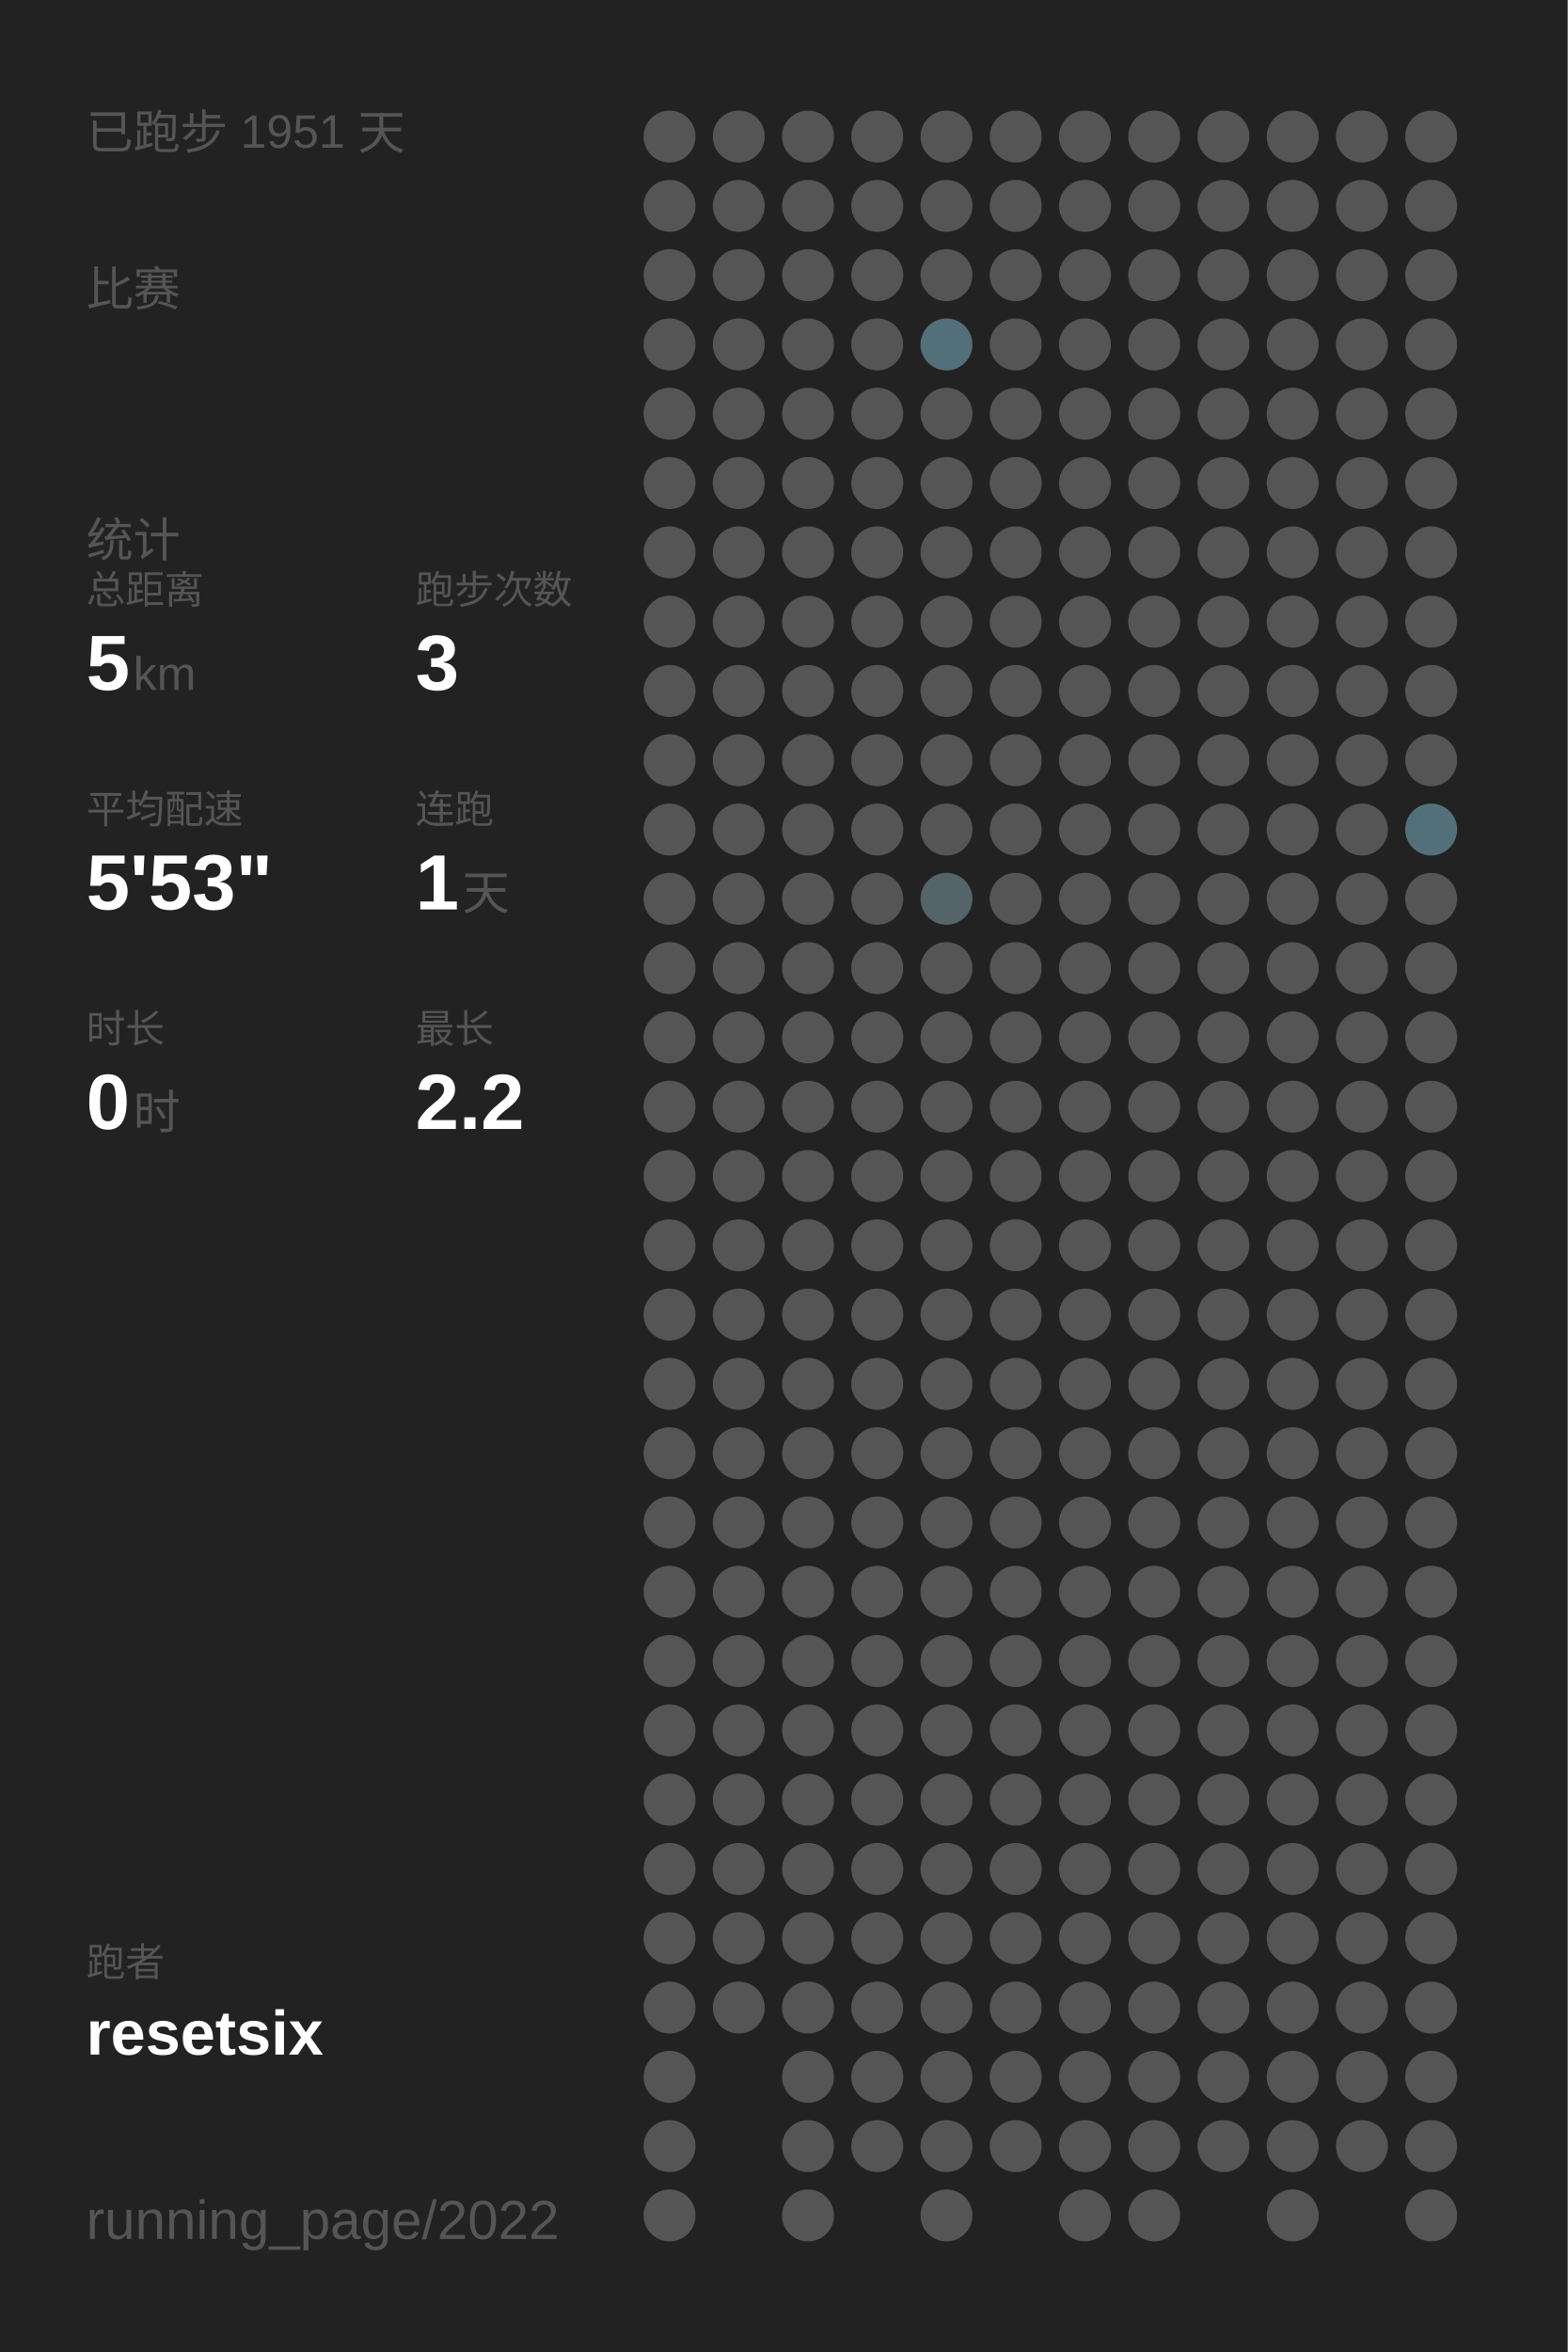
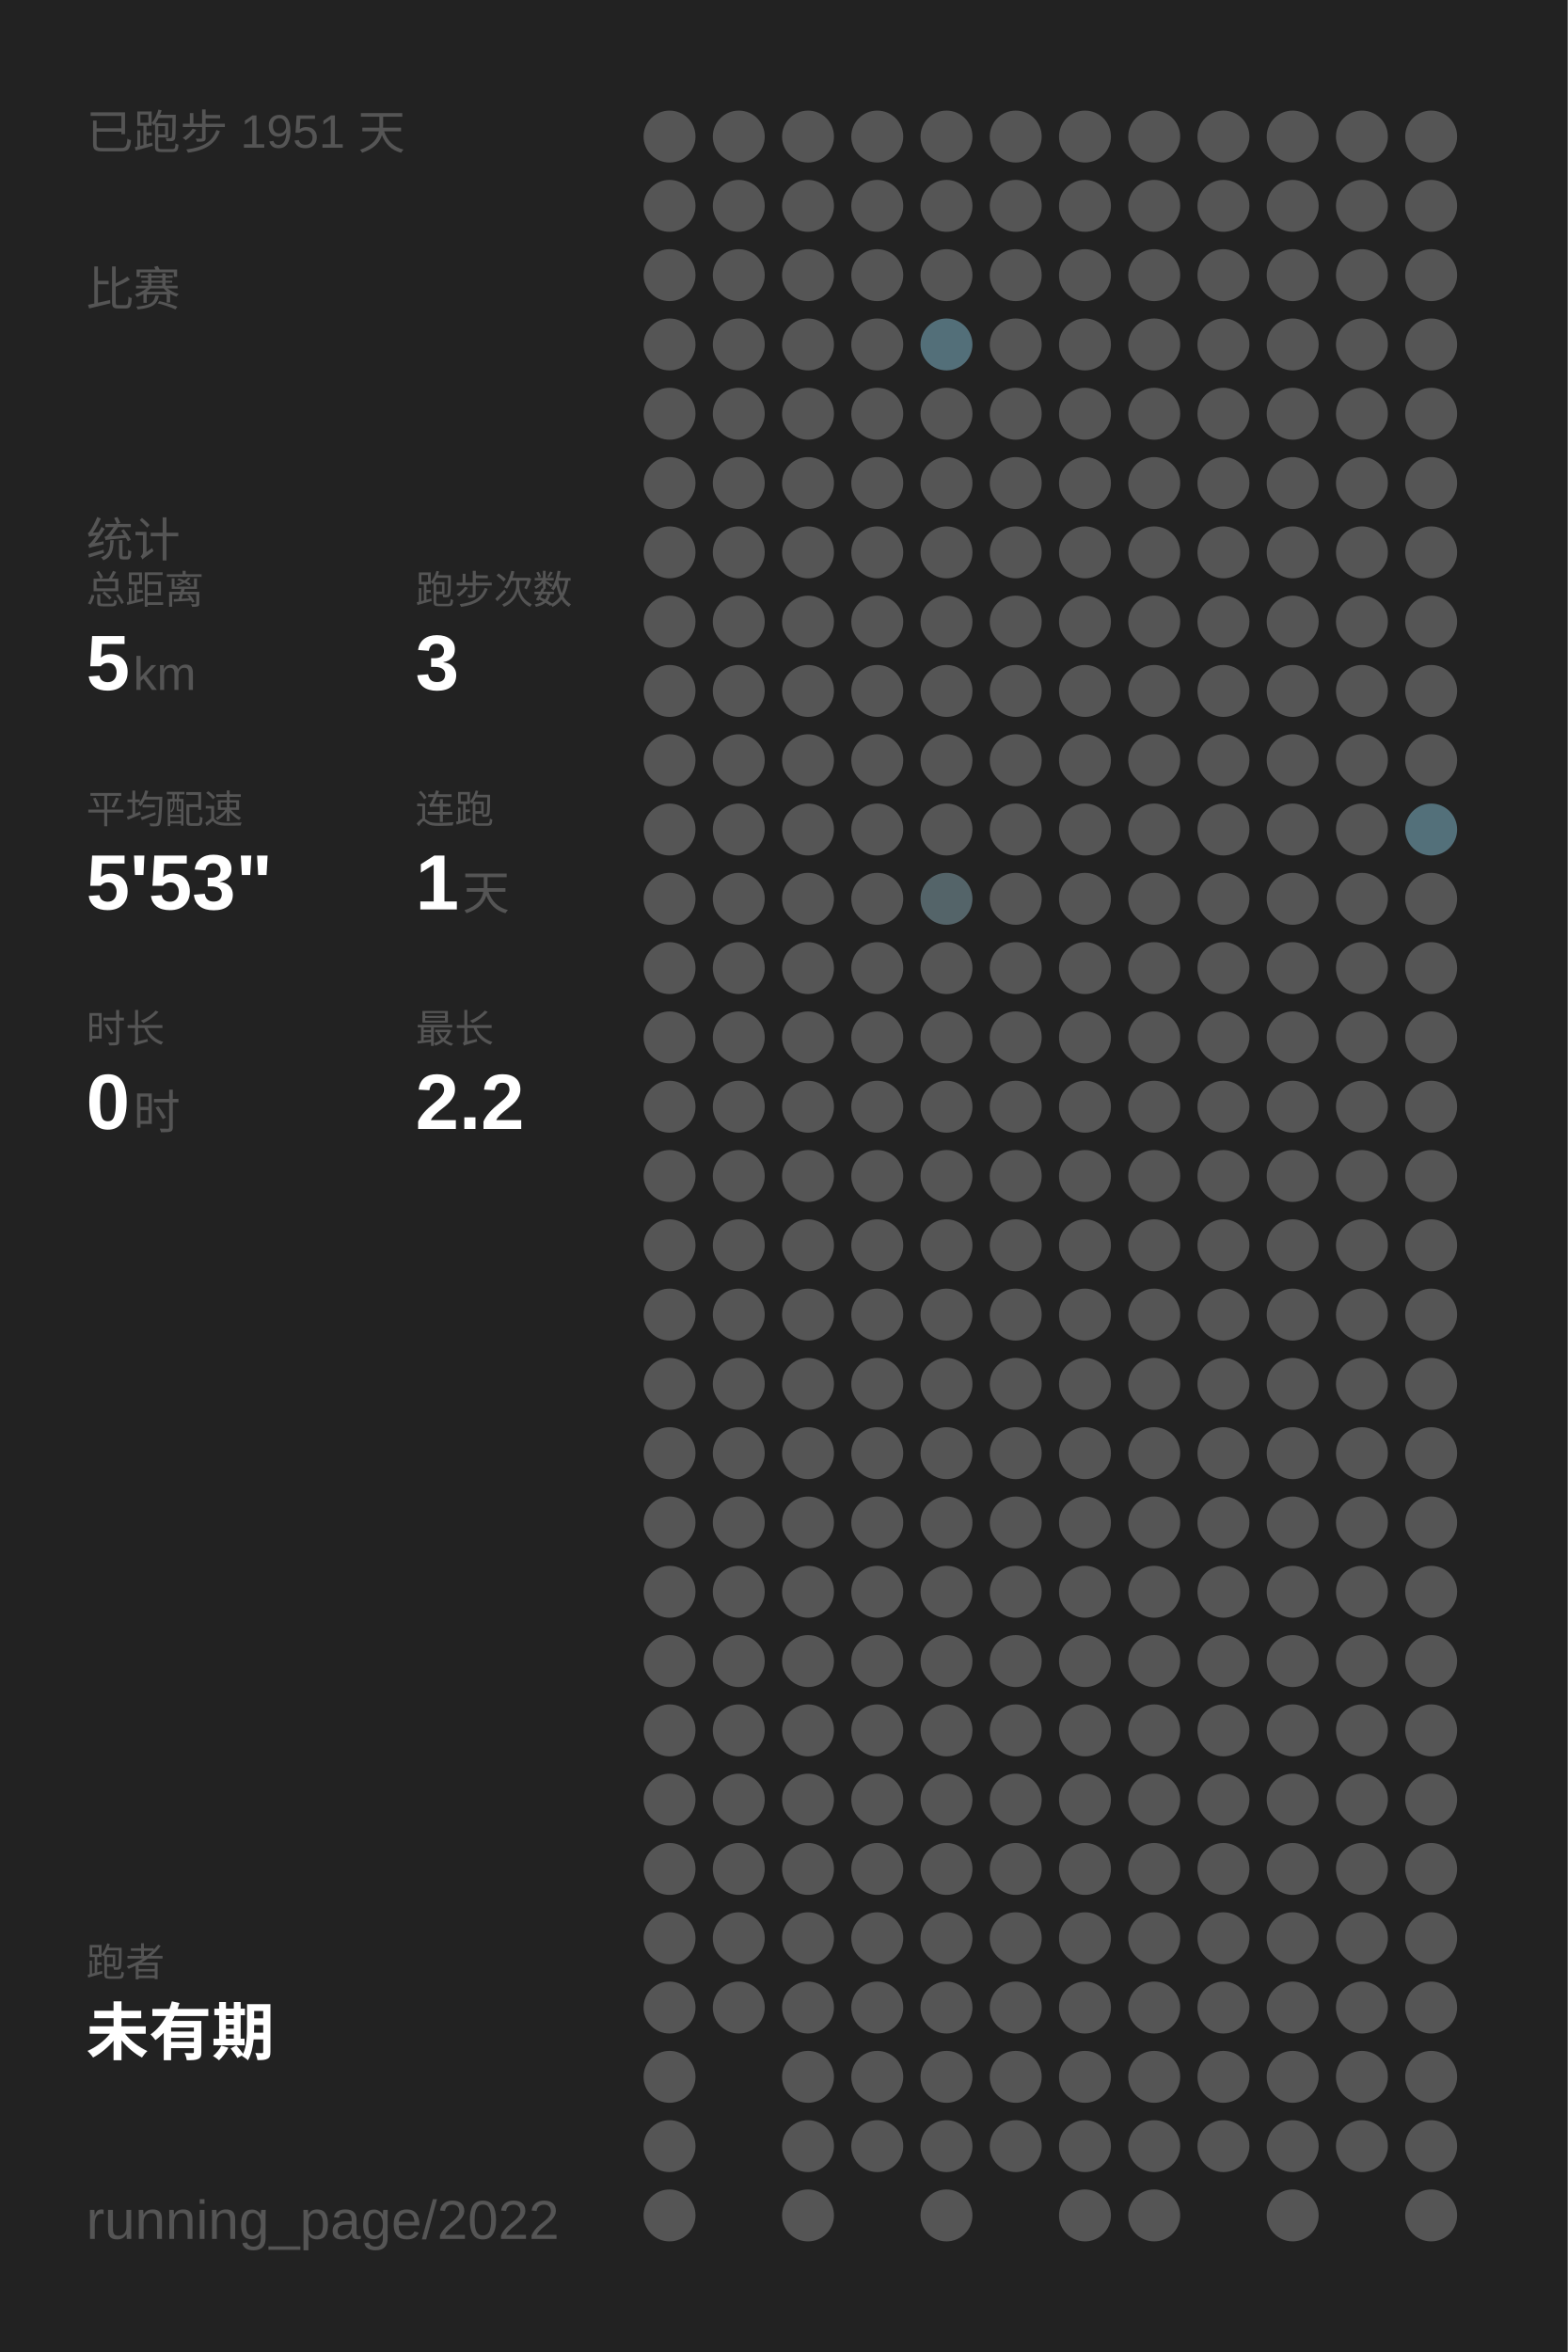
<svg xmlns="http://www.w3.org/2000/svg" baseProfile="full" height="300mm" version="1.1" viewBox="0,0,200,300" width="200mm">
  <defs />
  <rect fill="#222222" height="300" width="200" x="0" y="0" />
  <text fill="#555555" style="font-size:6px; font-family:Arial;" x="11" y="19">已跑步 1951 天</text>
  <text fill="#555555" style="font-size:6px; font-family:Arial;" x="11" y="39">比赛</text>
  <text fill="#555555" style="font-size:6px; font-family:Arial;" x="11" y="71">统计</text>
  <text fill="#555555" style="font-size:5px; font-family:Arial;" x="11" y="77">总距离</text>
  <text fill="#FFFFFF" style="font-size:10px; font-family:Arial; font-weight:bold;" x="11" y="88">5</text>
  <text fill="#555555" style="font-size:6px; font-family:Arial;" x="17" y="88">km</text>
  <text fill="#555555" style="font-size:5px; font-family:Arial;" x="53" y="77">跑步次数</text>
  <text fill="#FFFFFF" style="font-size:10px; font-family:Arial; font-weight:bold;" x="53" y="88">3</text>
  <text fill="#555555" style="font-size:5px; font-family:Arial;" x="11" y="105">平均配速</text>
  <text fill="#FFFFFF" style="font-size:10px; font-family:Arial; font-weight:bold;" x="11" y="116">5'53"</text>
  <text fill="#555555" style="font-size:5px; font-family:Arial;" x="53" y="105">连跑</text>
  <text fill="#FFFFFF" style="font-size:10px; font-family:Arial; font-weight:bold;" x="53" y="116">1</text>
  <text fill="#555555" style="font-size:6px; font-family:Arial;" x="59" y="116">天</text>
  <text fill="#555555" style="font-size:5px; font-family:Arial;" x="11" y="133">时长</text>
  <text fill="#FFFFFF" style="font-size:10px; font-family:Arial; font-weight:bold;" x="11" y="144">0</text>
  <text fill="#555555" style="font-size:6px; font-family:Arial;" x="17" y="144">时</text>
  <text fill="#555555" style="font-size:5px; font-family:Arial;" x="53" y="133">最长</text>
  <text fill="#FFFFFF" style="font-size:10px; font-family:Arial; font-weight:bold;" x="53" y="144">2.2</text>
  <text fill="#555555" style="font-size:5px; font-family:Arial;" x="11" y="252.065">跑者</text>
-   <text fill="#FFFFFF" style="font-size:8px; font-family:Arial; font-weight:bold;" x="11" y="262.065">resetsix</text>
+   <text fill="#FFFFFF" style="font-size:8px; font-family:Arial; font-weight:bold;" x="11" y="262.065">未有期</text>
  <text fill="#555555" style="font-size:7px; font-family:Arial;" x="11" y="285.581">running_page/2022</text>
  <circle cx="85.417" cy="17.419" fill="#555555" r="3.312" />
  <circle cx="85.417" cy="26.258" fill="#555555" r="3.312" />
  <circle cx="85.417" cy="35.097" fill="#555555" r="3.312" />
  <circle cx="85.417" cy="43.935" fill="#555555" r="3.312" />
  <circle cx="85.417" cy="52.774" fill="#555555" r="3.312" />
  <circle cx="85.417" cy="61.613" fill="#555555" r="3.312" />
  <circle cx="85.417" cy="70.452" fill="#555555" r="3.312" />
  <circle cx="85.417" cy="79.29" fill="#555555" r="3.312" />
  <circle cx="85.417" cy="88.129" fill="#555555" r="3.312" />
  <circle cx="85.417" cy="96.968" fill="#555555" r="3.312" />
  <circle cx="85.417" cy="105.806" fill="#555555" r="3.312" />
  <circle cx="85.417" cy="114.645" fill="#555555" r="3.312" />
  <circle cx="85.417" cy="123.484" fill="#555555" r="3.312" />
  <circle cx="85.417" cy="132.323" fill="#555555" r="3.312" />
  <circle cx="85.417" cy="141.161" fill="#555555" r="3.312" />
  <circle cx="85.417" cy="150" fill="#555555" r="3.312" />
  <circle cx="85.417" cy="158.839" fill="#555555" r="3.312" />
  <circle cx="85.417" cy="167.677" fill="#555555" r="3.312" />
  <circle cx="85.417" cy="176.516" fill="#555555" r="3.312" />
  <circle cx="85.417" cy="185.355" fill="#555555" r="3.312" />
  <circle cx="85.417" cy="194.194" fill="#555555" r="3.312" />
  <circle cx="85.417" cy="203.032" fill="#555555" r="3.312" />
  <circle cx="85.417" cy="211.871" fill="#555555" r="3.312" />
  <circle cx="85.417" cy="220.71" fill="#555555" r="3.312" />
  <circle cx="85.417" cy="229.548" fill="#555555" r="3.312" />
  <circle cx="85.417" cy="238.387" fill="#555555" r="3.312" />
  <circle cx="85.417" cy="247.226" fill="#555555" r="3.312" />
  <circle cx="85.417" cy="256.065" fill="#555555" r="3.312" />
  <circle cx="85.417" cy="264.903" fill="#555555" r="3.312" />
  <circle cx="85.417" cy="273.742" fill="#555555" r="3.312" />
  <circle cx="85.417" cy="282.581" fill="#555555" r="3.312" />
  <circle cx="94.25" cy="17.419" fill="#555555" r="3.312" />
  <circle cx="94.25" cy="26.258" fill="#555555" r="3.312" />
  <circle cx="94.25" cy="35.097" fill="#555555" r="3.312" />
  <circle cx="94.25" cy="43.935" fill="#555555" r="3.312" />
  <circle cx="94.25" cy="52.774" fill="#555555" r="3.312" />
  <circle cx="94.25" cy="61.613" fill="#555555" r="3.312" />
  <circle cx="94.25" cy="70.452" fill="#555555" r="3.312" />
  <circle cx="94.25" cy="79.29" fill="#555555" r="3.312" />
  <circle cx="94.25" cy="88.129" fill="#555555" r="3.312" />
  <circle cx="94.25" cy="96.968" fill="#555555" r="3.312" />
  <circle cx="94.25" cy="105.806" fill="#555555" r="3.312" />
  <circle cx="94.25" cy="114.645" fill="#555555" r="3.312" />
  <circle cx="94.25" cy="123.484" fill="#555555" r="3.312" />
  <circle cx="94.25" cy="132.323" fill="#555555" r="3.312" />
  <circle cx="94.25" cy="141.161" fill="#555555" r="3.312" />
  <circle cx="94.25" cy="150" fill="#555555" r="3.312" />
  <circle cx="94.25" cy="158.839" fill="#555555" r="3.312" />
  <circle cx="94.25" cy="167.677" fill="#555555" r="3.312" />
  <circle cx="94.25" cy="176.516" fill="#555555" r="3.312" />
  <circle cx="94.25" cy="185.355" fill="#555555" r="3.312" />
  <circle cx="94.25" cy="194.194" fill="#555555" r="3.312" />
  <circle cx="94.25" cy="203.032" fill="#555555" r="3.312" />
  <circle cx="94.25" cy="211.871" fill="#555555" r="3.312" />
  <circle cx="94.25" cy="220.71" fill="#555555" r="3.312" />
  <circle cx="94.25" cy="229.548" fill="#555555" r="3.312" />
  <circle cx="94.25" cy="238.387" fill="#555555" r="3.312" />
  <circle cx="94.25" cy="247.226" fill="#555555" r="3.312" />
  <circle cx="94.25" cy="256.065" fill="#555555" r="3.312" />
  <circle cx="103.083" cy="17.419" fill="#555555" r="3.312" />
  <circle cx="103.083" cy="26.258" fill="#555555" r="3.312" />
  <circle cx="103.083" cy="35.097" fill="#555555" r="3.312" />
  <circle cx="103.083" cy="43.935" fill="#555555" r="3.312" />
  <circle cx="103.083" cy="52.774" fill="#555555" r="3.312" />
  <circle cx="103.083" cy="61.613" fill="#555555" r="3.312" />
  <circle cx="103.083" cy="70.452" fill="#555555" r="3.312" />
  <circle cx="103.083" cy="79.29" fill="#555555" r="3.312" />
  <circle cx="103.083" cy="88.129" fill="#555555" r="3.312" />
  <circle cx="103.083" cy="96.968" fill="#555555" r="3.312" />
  <circle cx="103.083" cy="105.806" fill="#555555" r="3.312" />
  <circle cx="103.083" cy="114.645" fill="#555555" r="3.312" />
  <circle cx="103.083" cy="123.484" fill="#555555" r="3.312" />
  <circle cx="103.083" cy="132.323" fill="#555555" r="3.312" />
  <circle cx="103.083" cy="141.161" fill="#555555" r="3.312" />
  <circle cx="103.083" cy="150" fill="#555555" r="3.312" />
  <circle cx="103.083" cy="158.839" fill="#555555" r="3.312" />
  <circle cx="103.083" cy="167.677" fill="#555555" r="3.312" />
  <circle cx="103.083" cy="176.516" fill="#555555" r="3.312" />
  <circle cx="103.083" cy="185.355" fill="#555555" r="3.312" />
  <circle cx="103.083" cy="194.194" fill="#555555" r="3.312" />
  <circle cx="103.083" cy="203.032" fill="#555555" r="3.312" />
  <circle cx="103.083" cy="211.871" fill="#555555" r="3.312" />
  <circle cx="103.083" cy="220.71" fill="#555555" r="3.312" />
  <circle cx="103.083" cy="229.548" fill="#555555" r="3.312" />
  <circle cx="103.083" cy="238.387" fill="#555555" r="3.312" />
  <circle cx="103.083" cy="247.226" fill="#555555" r="3.312" />
  <circle cx="103.083" cy="256.065" fill="#555555" r="3.312" />
  <circle cx="103.083" cy="264.903" fill="#555555" r="3.312" />
  <circle cx="103.083" cy="273.742" fill="#555555" r="3.312" />
  <circle cx="103.083" cy="282.581" fill="#555555" r="3.312" />
  <circle cx="111.917" cy="17.419" fill="#555555" r="3.312" />
  <circle cx="111.917" cy="26.258" fill="#555555" r="3.312" />
  <circle cx="111.917" cy="35.097" fill="#555555" r="3.312" />
  <circle cx="111.917" cy="43.935" fill="#555555" r="3.312" />
  <circle cx="111.917" cy="52.774" fill="#555555" r="3.312" />
  <circle cx="111.917" cy="61.613" fill="#555555" r="3.312" />
  <circle cx="111.917" cy="70.452" fill="#555555" r="3.312" />
  <circle cx="111.917" cy="79.29" fill="#555555" r="3.312" />
  <circle cx="111.917" cy="88.129" fill="#555555" r="3.312" />
  <circle cx="111.917" cy="96.968" fill="#555555" r="3.312" />
  <circle cx="111.917" cy="105.806" fill="#555555" r="3.312" />
  <circle cx="111.917" cy="114.645" fill="#555555" r="3.312" />
  <circle cx="111.917" cy="123.484" fill="#555555" r="3.312" />
  <circle cx="111.917" cy="132.323" fill="#555555" r="3.312" />
  <circle cx="111.917" cy="141.161" fill="#555555" r="3.312" />
  <circle cx="111.917" cy="150" fill="#555555" r="3.312" />
  <circle cx="111.917" cy="158.839" fill="#555555" r="3.312" />
  <circle cx="111.917" cy="167.677" fill="#555555" r="3.312" />
  <circle cx="111.917" cy="176.516" fill="#555555" r="3.312" />
  <circle cx="111.917" cy="185.355" fill="#555555" r="3.312" />
  <circle cx="111.917" cy="194.194" fill="#555555" r="3.312" />
  <circle cx="111.917" cy="203.032" fill="#555555" r="3.312" />
  <circle cx="111.917" cy="211.871" fill="#555555" r="3.312" />
  <circle cx="111.917" cy="220.71" fill="#555555" r="3.312" />
  <circle cx="111.917" cy="229.548" fill="#555555" r="3.312" />
  <circle cx="111.917" cy="238.387" fill="#555555" r="3.312" />
  <circle cx="111.917" cy="247.226" fill="#555555" r="3.312" />
  <circle cx="111.917" cy="256.065" fill="#555555" r="3.312" />
  <circle cx="111.917" cy="264.903" fill="#555555" r="3.312" />
  <circle cx="111.917" cy="273.742" fill="#555555" r="3.312" />
  <circle cx="120.75" cy="17.419" fill="#555555" r="3.312" />
  <circle cx="120.75" cy="26.258" fill="#555555" r="3.312" />
  <circle cx="120.75" cy="35.097" fill="#555555" r="3.312" />
  <circle cx="120.75" cy="43.935" fill="#536f79" r="3.312" />
  <circle cx="120.75" cy="52.774" fill="#555555" r="3.312" />
  <circle cx="120.75" cy="61.613" fill="#555555" r="3.312" />
  <circle cx="120.75" cy="70.452" fill="#555555" r="3.312" />
  <circle cx="120.75" cy="79.29" fill="#555555" r="3.312" />
  <circle cx="120.75" cy="88.129" fill="#555555" r="3.312" />
  <circle cx="120.75" cy="96.968" fill="#555555" r="3.312" />
  <circle cx="120.75" cy="105.806" fill="#555555" r="3.312" />
  <circle cx="120.75" cy="114.645" fill="#546469" r="3.312" />
  <circle cx="120.75" cy="123.484" fill="#555555" r="3.312" />
  <circle cx="120.75" cy="132.323" fill="#555555" r="3.312" />
  <circle cx="120.75" cy="141.161" fill="#555555" r="3.312" />
  <circle cx="120.75" cy="150" fill="#555555" r="3.312" />
  <circle cx="120.75" cy="158.839" fill="#555555" r="3.312" />
  <circle cx="120.75" cy="167.677" fill="#555555" r="3.312" />
  <circle cx="120.75" cy="176.516" fill="#555555" r="3.312" />
  <circle cx="120.75" cy="185.355" fill="#555555" r="3.312" />
  <circle cx="120.75" cy="194.194" fill="#555555" r="3.312" />
  <circle cx="120.75" cy="203.032" fill="#555555" r="3.312" />
  <circle cx="120.75" cy="211.871" fill="#555555" r="3.312" />
  <circle cx="120.75" cy="220.71" fill="#555555" r="3.312" />
  <circle cx="120.75" cy="229.548" fill="#555555" r="3.312" />
  <circle cx="120.75" cy="238.387" fill="#555555" r="3.312" />
  <circle cx="120.75" cy="247.226" fill="#555555" r="3.312" />
  <circle cx="120.75" cy="256.065" fill="#555555" r="3.312" />
  <circle cx="120.75" cy="264.903" fill="#555555" r="3.312" />
  <circle cx="120.75" cy="273.742" fill="#555555" r="3.312" />
  <circle cx="120.75" cy="282.581" fill="#555555" r="3.312" />
  <circle cx="129.583" cy="17.419" fill="#555555" r="3.312" />
  <circle cx="129.583" cy="26.258" fill="#555555" r="3.312" />
  <circle cx="129.583" cy="35.097" fill="#555555" r="3.312" />
  <circle cx="129.583" cy="43.935" fill="#555555" r="3.312" />
  <circle cx="129.583" cy="52.774" fill="#555555" r="3.312" />
  <circle cx="129.583" cy="61.613" fill="#555555" r="3.312" />
  <circle cx="129.583" cy="70.452" fill="#555555" r="3.312" />
  <circle cx="129.583" cy="79.29" fill="#555555" r="3.312" />
  <circle cx="129.583" cy="88.129" fill="#555555" r="3.312" />
  <circle cx="129.583" cy="96.968" fill="#555555" r="3.312" />
  <circle cx="129.583" cy="105.806" fill="#555555" r="3.312" />
  <circle cx="129.583" cy="114.645" fill="#555555" r="3.312" />
  <circle cx="129.583" cy="123.484" fill="#555555" r="3.312" />
  <circle cx="129.583" cy="132.323" fill="#555555" r="3.312" />
  <circle cx="129.583" cy="141.161" fill="#555555" r="3.312" />
  <circle cx="129.583" cy="150" fill="#555555" r="3.312" />
  <circle cx="129.583" cy="158.839" fill="#555555" r="3.312" />
  <circle cx="129.583" cy="167.677" fill="#555555" r="3.312" />
  <circle cx="129.583" cy="176.516" fill="#555555" r="3.312" />
  <circle cx="129.583" cy="185.355" fill="#555555" r="3.312" />
  <circle cx="129.583" cy="194.194" fill="#555555" r="3.312" />
  <circle cx="129.583" cy="203.032" fill="#555555" r="3.312" />
  <circle cx="129.583" cy="211.871" fill="#555555" r="3.312" />
  <circle cx="129.583" cy="220.71" fill="#555555" r="3.312" />
  <circle cx="129.583" cy="229.548" fill="#555555" r="3.312" />
  <circle cx="129.583" cy="238.387" fill="#555555" r="3.312" />
  <circle cx="129.583" cy="247.226" fill="#555555" r="3.312" />
  <circle cx="129.583" cy="256.065" fill="#555555" r="3.312" />
  <circle cx="129.583" cy="264.903" fill="#555555" r="3.312" />
  <circle cx="129.583" cy="273.742" fill="#555555" r="3.312" />
  <circle cx="138.417" cy="17.419" fill="#555555" r="3.312" />
  <circle cx="138.417" cy="26.258" fill="#555555" r="3.312" />
  <circle cx="138.417" cy="35.097" fill="#555555" r="3.312" />
  <circle cx="138.417" cy="43.935" fill="#555555" r="3.312" />
  <circle cx="138.417" cy="52.774" fill="#555555" r="3.312" />
  <circle cx="138.417" cy="61.613" fill="#555555" r="3.312" />
  <circle cx="138.417" cy="70.452" fill="#555555" r="3.312" />
  <circle cx="138.417" cy="79.29" fill="#555555" r="3.312" />
  <circle cx="138.417" cy="88.129" fill="#555555" r="3.312" />
  <circle cx="138.417" cy="96.968" fill="#555555" r="3.312" />
  <circle cx="138.417" cy="105.806" fill="#555555" r="3.312" />
  <circle cx="138.417" cy="114.645" fill="#555555" r="3.312" />
  <circle cx="138.417" cy="123.484" fill="#555555" r="3.312" />
  <circle cx="138.417" cy="132.323" fill="#555555" r="3.312" />
  <circle cx="138.417" cy="141.161" fill="#555555" r="3.312" />
  <circle cx="138.417" cy="150" fill="#555555" r="3.312" />
  <circle cx="138.417" cy="158.839" fill="#555555" r="3.312" />
  <circle cx="138.417" cy="167.677" fill="#555555" r="3.312" />
  <circle cx="138.417" cy="176.516" fill="#555555" r="3.312" />
  <circle cx="138.417" cy="185.355" fill="#555555" r="3.312" />
  <circle cx="138.417" cy="194.194" fill="#555555" r="3.312" />
  <circle cx="138.417" cy="203.032" fill="#555555" r="3.312" />
  <circle cx="138.417" cy="211.871" fill="#555555" r="3.312" />
  <circle cx="138.417" cy="220.71" fill="#555555" r="3.312" />
  <circle cx="138.417" cy="229.548" fill="#555555" r="3.312" />
  <circle cx="138.417" cy="238.387" fill="#555555" r="3.312" />
  <circle cx="138.417" cy="247.226" fill="#555555" r="3.312" />
  <circle cx="138.417" cy="256.065" fill="#555555" r="3.312" />
  <circle cx="138.417" cy="264.903" fill="#555555" r="3.312" />
  <circle cx="138.417" cy="273.742" fill="#555555" r="3.312" />
  <circle cx="138.417" cy="282.581" fill="#555555" r="3.312" />
  <circle cx="147.25" cy="17.419" fill="#555555" r="3.312" />
  <circle cx="147.25" cy="26.258" fill="#555555" r="3.312" />
  <circle cx="147.25" cy="35.097" fill="#555555" r="3.312" />
  <circle cx="147.25" cy="43.935" fill="#555555" r="3.312" />
  <circle cx="147.25" cy="52.774" fill="#555555" r="3.312" />
  <circle cx="147.25" cy="61.613" fill="#555555" r="3.312" />
  <circle cx="147.25" cy="70.452" fill="#555555" r="3.312" />
  <circle cx="147.25" cy="79.29" fill="#555555" r="3.312" />
  <circle cx="147.25" cy="88.129" fill="#555555" r="3.312" />
  <circle cx="147.25" cy="96.968" fill="#555555" r="3.312" />
  <circle cx="147.25" cy="105.806" fill="#555555" r="3.312" />
  <circle cx="147.25" cy="114.645" fill="#555555" r="3.312" />
  <circle cx="147.25" cy="123.484" fill="#555555" r="3.312" />
  <circle cx="147.25" cy="132.323" fill="#555555" r="3.312" />
  <circle cx="147.25" cy="141.161" fill="#555555" r="3.312" />
  <circle cx="147.25" cy="150" fill="#555555" r="3.312" />
  <circle cx="147.25" cy="158.839" fill="#555555" r="3.312" />
  <circle cx="147.25" cy="167.677" fill="#555555" r="3.312" />
  <circle cx="147.25" cy="176.516" fill="#555555" r="3.312" />
  <circle cx="147.25" cy="185.355" fill="#555555" r="3.312" />
  <circle cx="147.25" cy="194.194" fill="#555555" r="3.312" />
  <circle cx="147.25" cy="203.032" fill="#555555" r="3.312" />
  <circle cx="147.25" cy="211.871" fill="#555555" r="3.312" />
  <circle cx="147.25" cy="220.71" fill="#555555" r="3.312" />
  <circle cx="147.25" cy="229.548" fill="#555555" r="3.312" />
  <circle cx="147.25" cy="238.387" fill="#555555" r="3.312" />
  <circle cx="147.25" cy="247.226" fill="#555555" r="3.312" />
  <circle cx="147.25" cy="256.065" fill="#555555" r="3.312" />
  <circle cx="147.25" cy="264.903" fill="#555555" r="3.312" />
  <circle cx="147.25" cy="273.742" fill="#555555" r="3.312" />
  <circle cx="147.25" cy="282.581" fill="#555555" r="3.312" />
  <circle cx="156.083" cy="17.419" fill="#555555" r="3.312" />
  <circle cx="156.083" cy="26.258" fill="#555555" r="3.312" />
  <circle cx="156.083" cy="35.097" fill="#555555" r="3.312" />
  <circle cx="156.083" cy="43.935" fill="#555555" r="3.312" />
  <circle cx="156.083" cy="52.774" fill="#555555" r="3.312" />
  <circle cx="156.083" cy="61.613" fill="#555555" r="3.312" />
  <circle cx="156.083" cy="70.452" fill="#555555" r="3.312" />
  <circle cx="156.083" cy="79.29" fill="#555555" r="3.312" />
  <circle cx="156.083" cy="88.129" fill="#555555" r="3.312" />
  <circle cx="156.083" cy="96.968" fill="#555555" r="3.312" />
  <circle cx="156.083" cy="105.806" fill="#555555" r="3.312" />
  <circle cx="156.083" cy="114.645" fill="#555555" r="3.312" />
  <circle cx="156.083" cy="123.484" fill="#555555" r="3.312" />
  <circle cx="156.083" cy="132.323" fill="#555555" r="3.312" />
  <circle cx="156.083" cy="141.161" fill="#555555" r="3.312" />
  <circle cx="156.083" cy="150" fill="#555555" r="3.312" />
  <circle cx="156.083" cy="158.839" fill="#555555" r="3.312" />
  <circle cx="156.083" cy="167.677" fill="#555555" r="3.312" />
  <circle cx="156.083" cy="176.516" fill="#555555" r="3.312" />
  <circle cx="156.083" cy="185.355" fill="#555555" r="3.312" />
  <circle cx="156.083" cy="194.194" fill="#555555" r="3.312" />
  <circle cx="156.083" cy="203.032" fill="#555555" r="3.312" />
  <circle cx="156.083" cy="211.871" fill="#555555" r="3.312" />
  <circle cx="156.083" cy="220.71" fill="#555555" r="3.312" />
  <circle cx="156.083" cy="229.548" fill="#555555" r="3.312" />
  <circle cx="156.083" cy="238.387" fill="#555555" r="3.312" />
  <circle cx="156.083" cy="247.226" fill="#555555" r="3.312" />
  <circle cx="156.083" cy="256.065" fill="#555555" r="3.312" />
  <circle cx="156.083" cy="264.903" fill="#555555" r="3.312" />
  <circle cx="156.083" cy="273.742" fill="#555555" r="3.312" />
  <circle cx="164.917" cy="17.419" fill="#555555" r="3.312" />
  <circle cx="164.917" cy="26.258" fill="#555555" r="3.312" />
  <circle cx="164.917" cy="35.097" fill="#555555" r="3.312" />
  <circle cx="164.917" cy="43.935" fill="#555555" r="3.312" />
  <circle cx="164.917" cy="52.774" fill="#555555" r="3.312" />
  <circle cx="164.917" cy="61.613" fill="#555555" r="3.312" />
  <circle cx="164.917" cy="70.452" fill="#555555" r="3.312" />
  <circle cx="164.917" cy="79.29" fill="#555555" r="3.312" />
  <circle cx="164.917" cy="88.129" fill="#555555" r="3.312" />
  <circle cx="164.917" cy="96.968" fill="#555555" r="3.312" />
  <circle cx="164.917" cy="105.806" fill="#555555" r="3.312" />
  <circle cx="164.917" cy="114.645" fill="#555555" r="3.312" />
  <circle cx="164.917" cy="123.484" fill="#555555" r="3.312" />
  <circle cx="164.917" cy="132.323" fill="#555555" r="3.312" />
  <circle cx="164.917" cy="141.161" fill="#555555" r="3.312" />
  <circle cx="164.917" cy="150" fill="#555555" r="3.312" />
  <circle cx="164.917" cy="158.839" fill="#555555" r="3.312" />
  <circle cx="164.917" cy="167.677" fill="#555555" r="3.312" />
  <circle cx="164.917" cy="176.516" fill="#555555" r="3.312" />
  <circle cx="164.917" cy="185.355" fill="#555555" r="3.312" />
  <circle cx="164.917" cy="194.194" fill="#555555" r="3.312" />
  <circle cx="164.917" cy="203.032" fill="#555555" r="3.312" />
  <circle cx="164.917" cy="211.871" fill="#555555" r="3.312" />
  <circle cx="164.917" cy="220.71" fill="#555555" r="3.312" />
  <circle cx="164.917" cy="229.548" fill="#555555" r="3.312" />
  <circle cx="164.917" cy="238.387" fill="#555555" r="3.312" />
  <circle cx="164.917" cy="247.226" fill="#555555" r="3.312" />
  <circle cx="164.917" cy="256.065" fill="#555555" r="3.312" />
  <circle cx="164.917" cy="264.903" fill="#555555" r="3.312" />
  <circle cx="164.917" cy="273.742" fill="#555555" r="3.312" />
  <circle cx="164.917" cy="282.581" fill="#555555" r="3.312" />
  <circle cx="173.75" cy="17.419" fill="#555555" r="3.312" />
  <circle cx="173.75" cy="26.258" fill="#555555" r="3.312" />
  <circle cx="173.75" cy="35.097" fill="#555555" r="3.312" />
  <circle cx="173.75" cy="43.935" fill="#555555" r="3.312" />
  <circle cx="173.75" cy="52.774" fill="#555555" r="3.312" />
  <circle cx="173.75" cy="61.613" fill="#555555" r="3.312" />
  <circle cx="173.75" cy="70.452" fill="#555555" r="3.312" />
  <circle cx="173.75" cy="79.29" fill="#555555" r="3.312" />
  <circle cx="173.75" cy="88.129" fill="#555555" r="3.312" />
  <circle cx="173.75" cy="96.968" fill="#555555" r="3.312" />
  <circle cx="173.75" cy="105.806" fill="#555555" r="3.312" />
  <circle cx="173.75" cy="114.645" fill="#555555" r="3.312" />
  <circle cx="173.75" cy="123.484" fill="#555555" r="3.312" />
  <circle cx="173.75" cy="132.323" fill="#555555" r="3.312" />
  <circle cx="173.75" cy="141.161" fill="#555555" r="3.312" />
  <circle cx="173.75" cy="150" fill="#555555" r="3.312" />
  <circle cx="173.75" cy="158.839" fill="#555555" r="3.312" />
  <circle cx="173.75" cy="167.677" fill="#555555" r="3.312" />
  <circle cx="173.75" cy="176.516" fill="#555555" r="3.312" />
  <circle cx="173.75" cy="185.355" fill="#555555" r="3.312" />
  <circle cx="173.75" cy="194.194" fill="#555555" r="3.312" />
  <circle cx="173.75" cy="203.032" fill="#555555" r="3.312" />
  <circle cx="173.75" cy="211.871" fill="#555555" r="3.312" />
  <circle cx="173.75" cy="220.71" fill="#555555" r="3.312" />
  <circle cx="173.75" cy="229.548" fill="#555555" r="3.312" />
  <circle cx="173.75" cy="238.387" fill="#555555" r="3.312" />
  <circle cx="173.75" cy="247.226" fill="#555555" r="3.312" />
  <circle cx="173.75" cy="256.065" fill="#555555" r="3.312" />
  <circle cx="173.75" cy="264.903" fill="#555555" r="3.312" />
  <circle cx="173.75" cy="273.742" fill="#555555" r="3.312" />
  <circle cx="182.583" cy="17.419" fill="#555555" r="3.312" />
  <circle cx="182.583" cy="26.258" fill="#555555" r="3.312" />
  <circle cx="182.583" cy="35.097" fill="#555555" r="3.312" />
  <circle cx="182.583" cy="43.935" fill="#555555" r="3.312" />
  <circle cx="182.583" cy="52.774" fill="#555555" r="3.312" />
  <circle cx="182.583" cy="61.613" fill="#555555" r="3.312" />
  <circle cx="182.583" cy="70.452" fill="#555555" r="3.312" />
  <circle cx="182.583" cy="79.29" fill="#555555" r="3.312" />
  <circle cx="182.583" cy="88.129" fill="#555555" r="3.312" />
  <circle cx="182.583" cy="96.968" fill="#555555" r="3.312" />
  <circle cx="182.583" cy="105.806" fill="#53707a" r="3.312" />
  <circle cx="182.583" cy="114.645" fill="#555555" r="3.312" />
  <circle cx="182.583" cy="123.484" fill="#555555" r="3.312" />
  <circle cx="182.583" cy="132.323" fill="#555555" r="3.312" />
  <circle cx="182.583" cy="141.161" fill="#555555" r="3.312" />
  <circle cx="182.583" cy="150" fill="#555555" r="3.312" />
  <circle cx="182.583" cy="158.839" fill="#555555" r="3.312" />
  <circle cx="182.583" cy="167.677" fill="#555555" r="3.312" />
  <circle cx="182.583" cy="176.516" fill="#555555" r="3.312" />
  <circle cx="182.583" cy="185.355" fill="#555555" r="3.312" />
  <circle cx="182.583" cy="194.194" fill="#555555" r="3.312" />
  <circle cx="182.583" cy="203.032" fill="#555555" r="3.312" />
  <circle cx="182.583" cy="211.871" fill="#555555" r="3.312" />
  <circle cx="182.583" cy="220.71" fill="#555555" r="3.312" />
  <circle cx="182.583" cy="229.548" fill="#555555" r="3.312" />
  <circle cx="182.583" cy="238.387" fill="#555555" r="3.312" />
  <circle cx="182.583" cy="247.226" fill="#555555" r="3.312" />
  <circle cx="182.583" cy="256.065" fill="#555555" r="3.312" />
  <circle cx="182.583" cy="264.903" fill="#555555" r="3.312" />
  <circle cx="182.583" cy="273.742" fill="#555555" r="3.312" />
  <circle cx="182.583" cy="282.581" fill="#555555" r="3.312" />
</svg>
